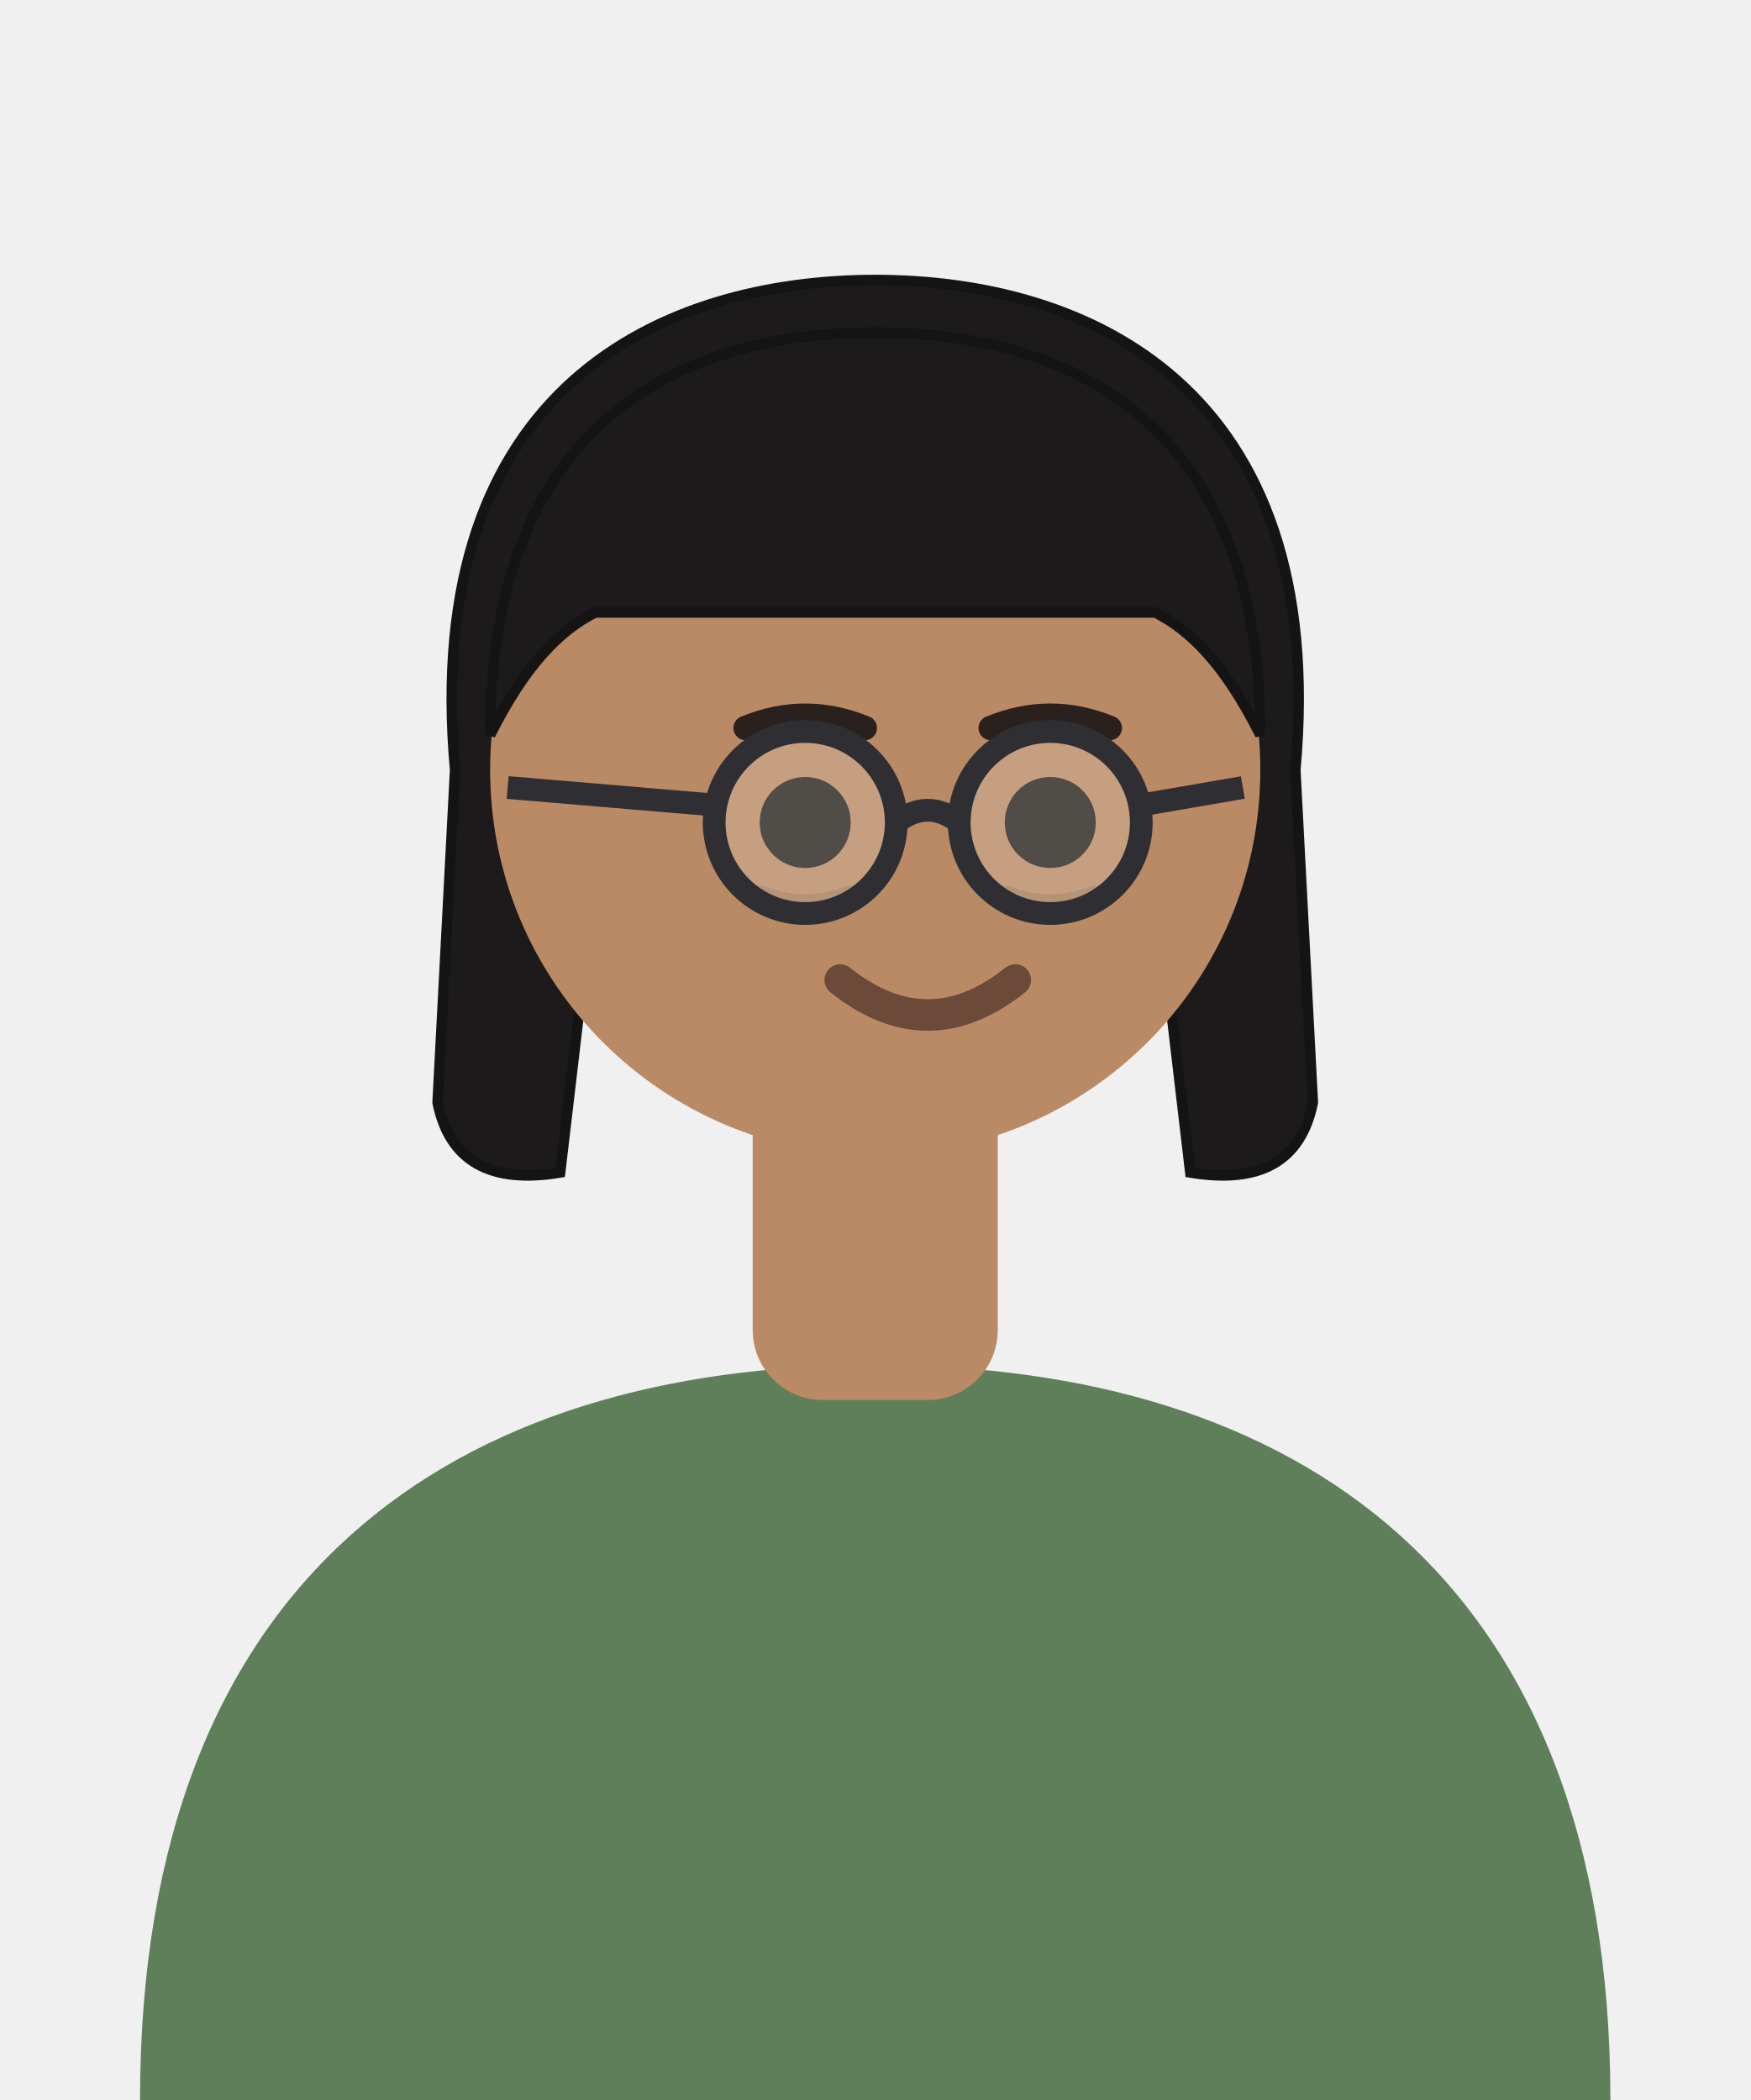
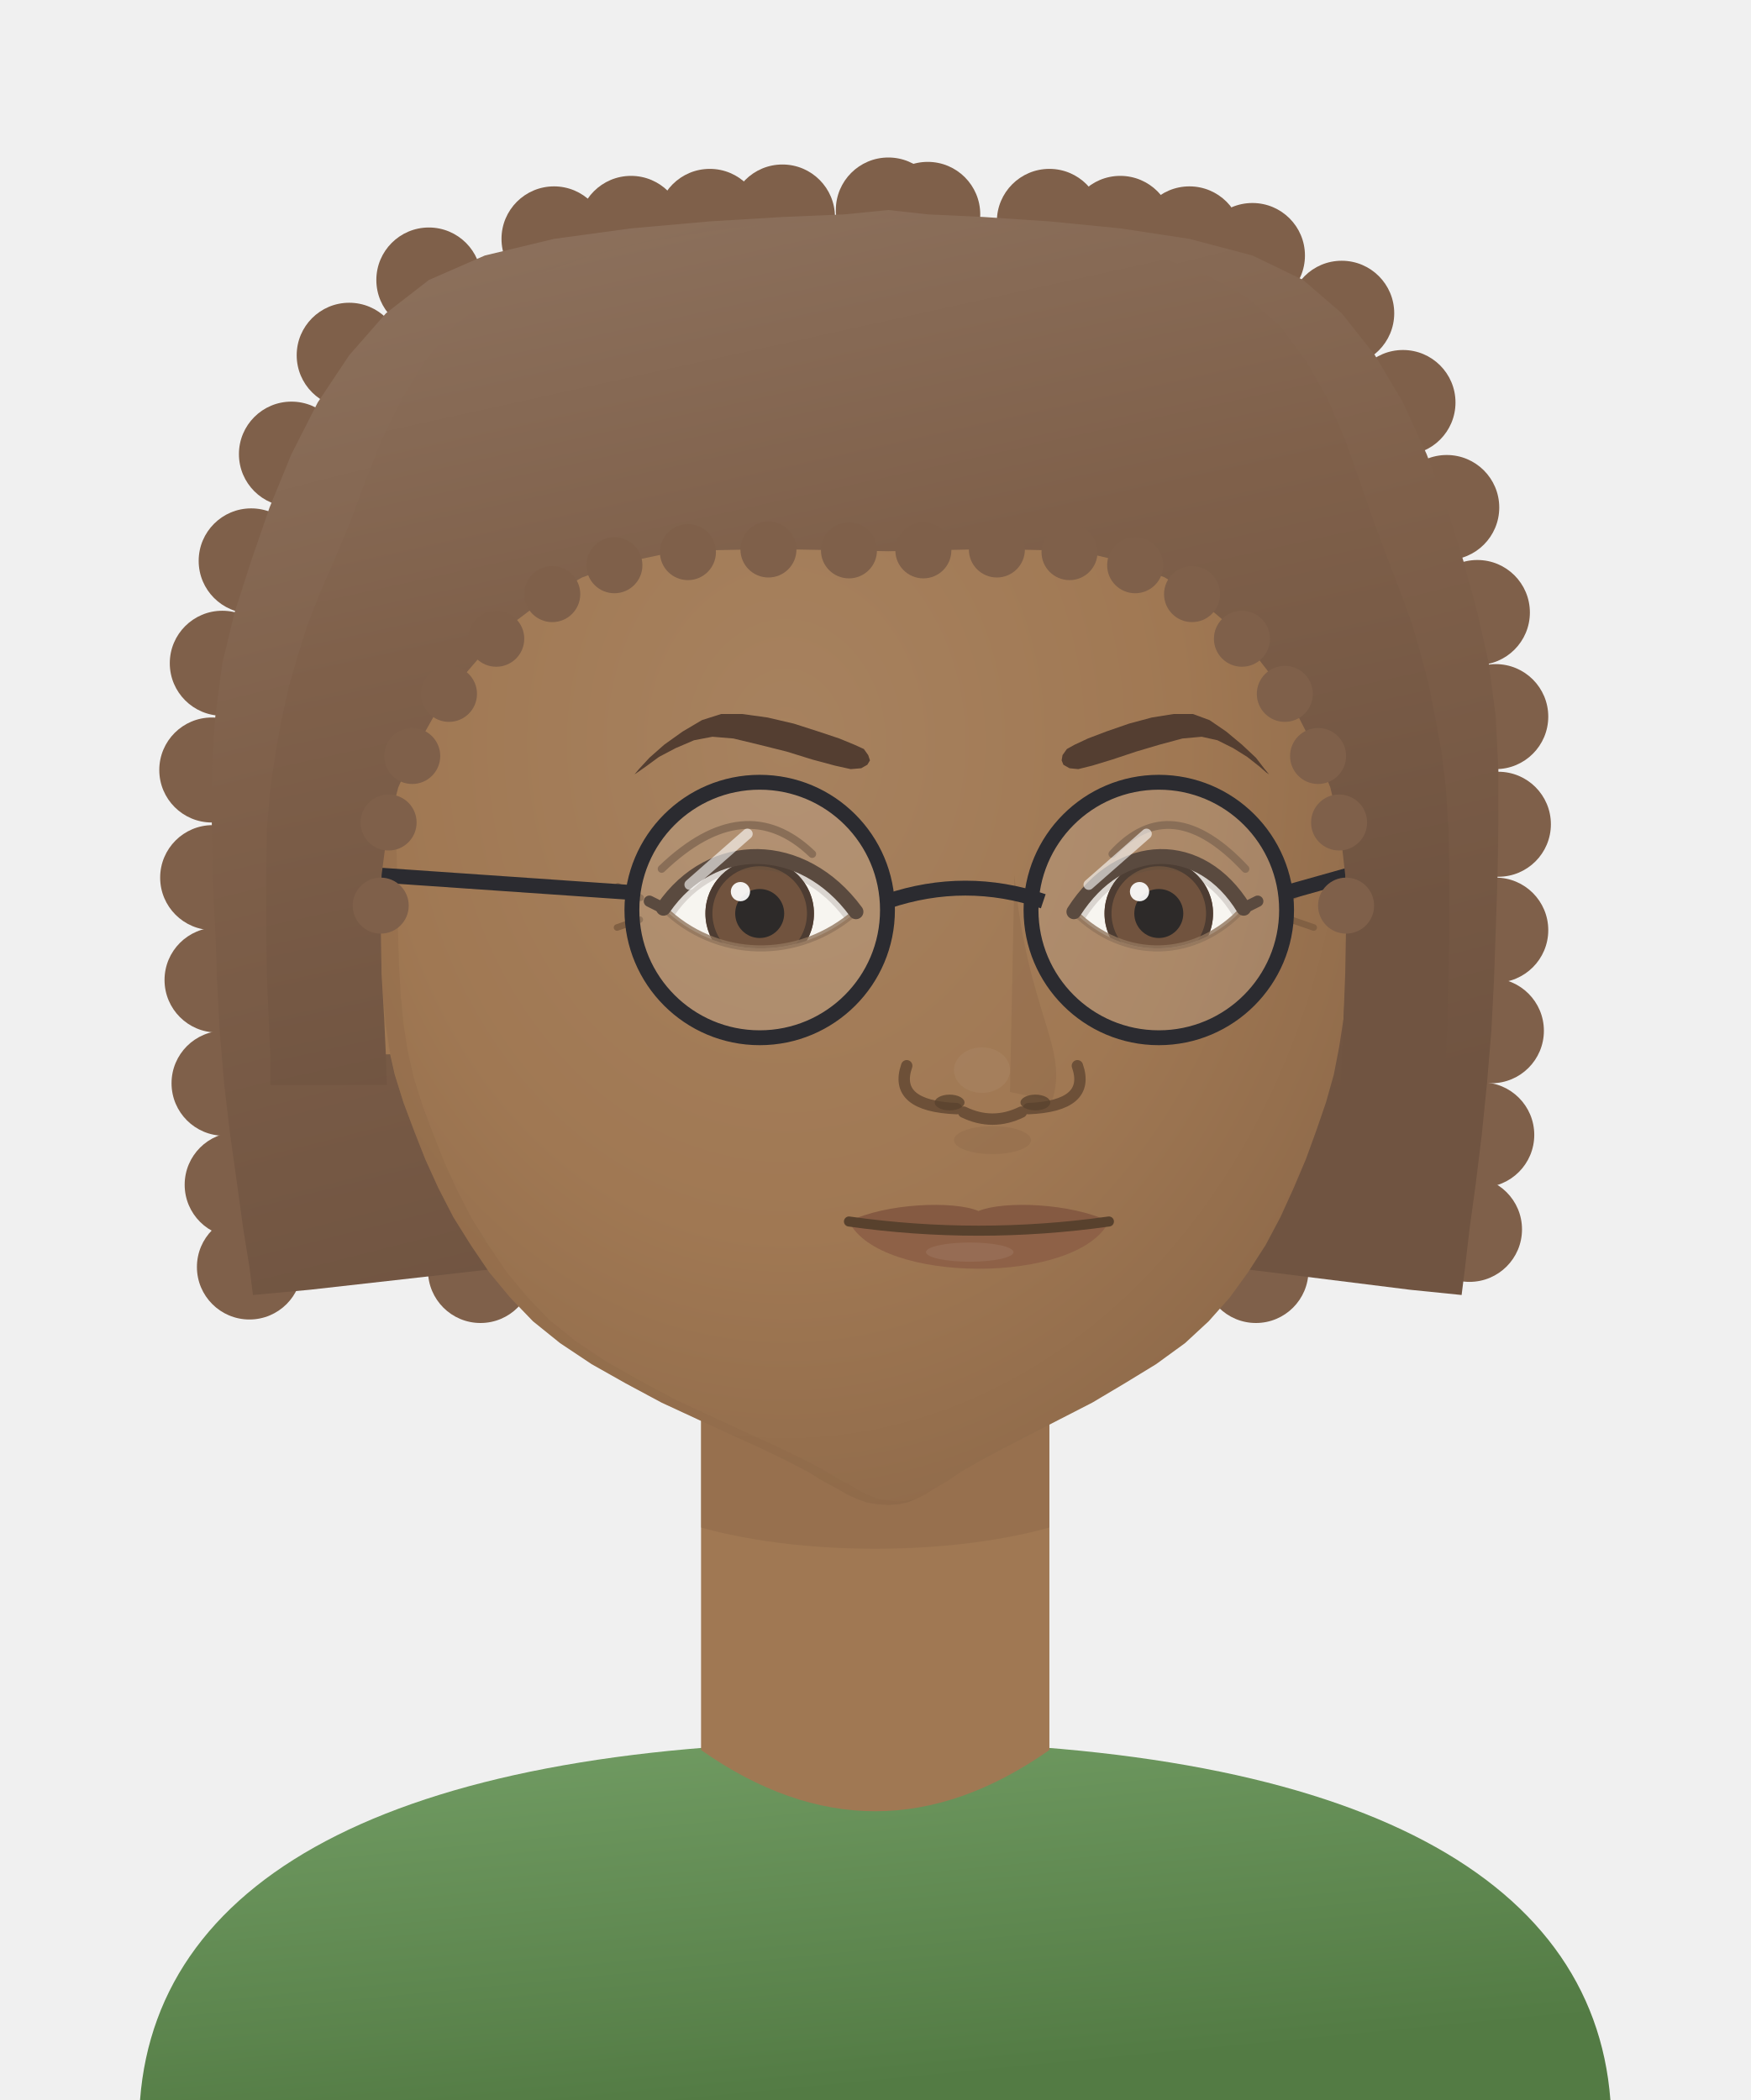
- <svg xmlns="http://www.w3.org/2000/svg" width="400" height="480" viewBox="0 0 100 120" overflow="visible">
-   <g class="p-root">
-     <g stroke="#151414" stroke-width="0.6">
-       <path d="M26 44 C24 22 38 16 50 16 C62 16 76 22 74 44 L75 63 Q74 68 68 67 L66 50 L34 50 L32 67 Q26 68 25 63 Z" fill="#1C1A1A" />
+ <svg xmlns="http://www.w3.org/2000/svg" width="400" height="480" viewBox="0 0 200 240" role="img" aria-label="person">
+   <defs>
+     <radialGradient id="avs15g" cx="0.42" cy="0.36" r="0.75">
+       <stop offset="0" stop-color="#a7825f" />
+       <stop offset="0.55" stop-color="#a07853" />
+       <stop offset="1" stop-color="#8b6748" />
+     </radialGradient>
+     <linearGradient id="avs15h" x1="0" y1="0" x2="0.3" y2="1">
+       <stop offset="0" stop-color="#8e735f" />
+       <stop offset="0.5" stop-color="#7f604a" />
+       <stop offset="1" stop-color="#705441" />
+     </linearGradient>
+     <linearGradient id="avs15s" x1="0" y1="0" x2="0.4" y2="1">
+       <stop offset="0" stop-color="#739e65" />
+       <stop offset="1" stop-color="#537b44" />
+     </linearGradient>
+     <linearGradient id="avs15c" x1="0" y1="0" x2="0.5" y2="1">
+       <stop offset="0" stop-color="#47617c" />
+       <stop offset="1" stop-color="#2a3d52" />
+     </linearGradient>
+   </defs>
+   <g class="p-bounce" transform="translate(0 0.0)">
+     <g class="p-back" transform="translate(0 0.0) rotate(0.0 100 165)">
+       <g fill="#7f604a">
+         <circle cx="106.0" cy="24.5" r="6.0" />
+         <circle cx="119.9" cy="25.3" r="6.0" />
+         <circle cx="128.0" cy="26.1" r="6.0" />
+         <circle cx="135.9" cy="27.3" r="6.0" />
+         <circle cx="143.1" cy="29.2" r="6.0" />
+         <circle cx="153.3" cy="35.8" r="6.0" />
+         <circle cx="160.3" cy="46.0" r="6.0" />
+         <circle cx="165.3" cy="58.0" r="6.0" />
+         <circle cx="168.8" cy="70.0" r="6.0" />
+         <circle cx="170.9" cy="81.9" r="6.0" />
+         <circle cx="171.2" cy="94.2" r="6.0" />
+         <circle cx="170.9" cy="106.3" r="6.0" />
+         <circle cx="170.4" cy="117.8" r="6.0" />
+         <circle cx="169.3" cy="129.7" r="6.0" />
+         <circle cx="167.9" cy="140.5" r="6.0" />
+         <circle cx="143.5" cy="145.2" r="6.0" />
+         <circle cx="133.0" cy="144.0" r="6.0" />
+         <circle cx="122.1" cy="143.0" r="6.0" />
+         <circle cx="111.4" cy="142.3" r="6.0" />
+         <circle cx="101.5" cy="142.0" r="6.0" />
+         <circle cx="90.5" cy="142.3" r="6.0" />
+         <circle cx="78.6" cy="143.0" r="6.0" />
+         <circle cx="66.6" cy="144.0" r="6.0" />
+         <circle cx="54.9" cy="145.2" r="6.0" />
+         <circle cx="28.5" cy="144.8" r="6.0" />
+         <circle cx="27.1" cy="135.4" r="6.0" />
+         <circle cx="25.6" cy="123.8" r="6.0" />
+         <circle cx="24.8" cy="112.0" r="6.0" />
+         <circle cx="24.3" cy="100.3" r="6.0" />
+         <circle cx="24.2" cy="88.0" r="6.0" />
+         <circle cx="25.4" cy="75.8" r="6.0" />
+         <circle cx="28.7" cy="64.1" r="6.0" />
+         <circle cx="33.3" cy="51.9" r="6.0" />
+         <circle cx="39.9" cy="40.6" r="6.0" />
+         <circle cx="49.0" cy="32.0" r="6.0" />
+         <circle cx="63.3" cy="27.3" r="6.0" />
+         <circle cx="72.1" cy="26.1" r="6.0" />
+         <circle cx="81.1" cy="25.3" r="6.0" />
+         <circle cx="89.4" cy="24.8" r="6.0" />
+         <circle cx="101.5" cy="24.0" r="6.0" />
+       </g>
+       <path d="M101.5 24.0L106.0 24.5L112.4 24.8L119.9 25.3L128.0 26.1L135.9 27.3L143.1 29.2L148.9 32.0L153.3 35.8L157.1 40.6L160.3 46.0L163.0 51.9L165.3 58.0L167.2 64.1L168.8 70.0L170.1 75.8L170.9 81.9L171.2 88.0L171.2 94.2L171.1 100.3L170.9 106.3L170.7 112.0L170.4 117.8L169.9 123.8L169.3 129.7L168.6 135.4L167.9 140.5L167.4 144.8L167.0 148.0L167.0 148.0L161.1 147.4L153.1 146.4L143.5 145.2L133.0 144.0L122.1 143.0L111.4 142.3L101.5 142.0L90.5 142.3L78.6 143.0L66.6 144.0L54.9 145.2L44.3 146.4L35.4 147.4L28.9 148.0L28.9 148.0L28.5 144.8L27.8 140.5L27.1 135.4L26.3 129.7L25.6 123.8L25.1 117.8L24.8 112.0L24.6 106.3L24.3 100.3L24.2 94.2L24.2 88.0L24.6 81.9L25.4 75.8L26.8 70.0L28.7 64.1L30.8 58.0L33.3 51.9L36.3 46.0L39.9 40.6L44.1 35.8L49.0 32.0L55.4 29.2L63.3 27.3L72.1 26.1L81.1 25.3L89.4 24.8L96.5 24.5L101.5 24.0Z" fill="url(#avs15h)" />
    </g>
-     <path d="M8 120 C8 90 26 78 50 78 C74 78 92 90 92 120 Z" fill="#5E7F5A" />
-     <rect x="43" y="60" width="14" height="20" rx="4" fill="#B98A64" />
-     <g class="p-head">
-       <circle cx="50" cy="44" r="22" fill="#B98A64" />
-       <g stroke="#151414" stroke-width="0.6">
-         <path d="M28 42 C28 24 39 19 50 19 C61 19 72 24 72 42 C70 38 68 36 66 35 L34 35 C32 36 30 38 28 42 Z" fill="#1C1A1A" />
+     <path d="M16 240 C18 214 46 199 100 199 C154 199 182 214 184 240Z" fill="url(#avs15s)" />
+     <clipPath id="avs15n">
+       <path d="M80.1 150 L80.1 200 Q100 214 119.9 200 L119.9 150Z" />
+     </clipPath>
+     <path d="M80.1 150 L80.1 200 Q100 214 119.9 200 L119.9 150Z" fill="#a07853" />
+     <g clip-path="url(#avs15n)">
+       <ellipse cx="100" cy="166" rx="31.8" ry="11" fill="#8b6748" opacity="0.45" />
+     </g>
+     <g class="p-head" transform="translate(0 0.0) rotate(0.0 100 165)">
+       <ellipse cx="44.2" cy="110" rx="6.5" ry="10.5" fill="#a07853" />
+       <path d="M41.7 104 q-2.6 6 0 12" fill="none" stroke="#816043" stroke-width="1" />
+       <clipPath id="avs15hd">
+         <path d="M101.5 36.0L106.6 36.1L111.9 36.5L117.3 37.0L122.6 37.9L127.8 39.0L132.6 40.4L136.9 42.0L140.4 44.0L143.3 46.4L145.6 49.1L147.4 52.3L148.8 55.6L150.0 59.2L150.9 62.8L151.7 66.4L152.5 70.0L153.3 73.6L153.8 77.3L154.1 81.1L154.3 85.0L154.3 88.9L154.3 92.7L154.2 96.4L154.1 100.0L154.1 103.4L154.0 106.8L153.9 110.1L153.7 113.3L153.5 116.5L153.0 119.7L152.4 122.8L151.5 126.0L150.4 129.2L149.2 132.5L147.8 135.8L146.3 139.1L144.6 142.3L142.6 145.4L140.5 148.3L138.1 151.0L135.4 153.5L132.1 155.9L128.5 158.1L124.8 160.3L121.1 162.2L117.6 164.0L114.5 165.6L111.9 167.0L109.8 168.2L108.2 169.3L106.8 170.1L105.7 170.8L104.7 171.3L103.7 171.7L102.7 171.9L101.5 172.0L100.2 171.9L99.0 171.7L97.9 171.3L96.8 170.8L95.6 170.1L94.1 169.3L92.3 168.2L90.0 167.0L87.1 165.6L83.6 164.0L79.7 162.2L75.6 160.3L71.5 158.1L67.6 155.9L64.0 153.5L60.9 151.0L58.3 148.3L55.9 145.4L53.8 142.3L51.8 139.1L50.1 135.8L48.6 132.5L47.3 129.2L46.1 126.0L45.1 122.8L44.4 119.7L43.9 116.5L43.6 113.3L43.4 110.1L43.3 106.8L43.2 103.4L43.2 100.0L43.1 96.4L43.0 92.7L43.0 88.9L43.0 85.0L43.2 81.1L43.5 77.3L44.1 73.6L44.9 70.0L45.8 66.4L46.7 62.8L47.8 59.2L49.0 55.6L50.6 52.3L52.6 49.1L55.1 46.4L58.3 44.0L62.3 42.0L67.0 40.4L72.3 39.0L78.1 37.9L84.0 37.0L90.0 36.5L95.9 36.1Z" />
+       </clipPath>
+       <path d="M101.5 36.0L106.6 36.1L111.9 36.5L117.3 37.0L122.6 37.9L127.8 39.0L132.6 40.4L136.9 42.0L140.4 44.0L143.3 46.4L145.6 49.1L147.4 52.3L148.8 55.6L150.0 59.2L150.9 62.8L151.7 66.4L152.5 70.0L153.3 73.6L153.8 77.3L154.1 81.1L154.3 85.0L154.3 88.9L154.3 92.7L154.2 96.4L154.1 100.0L154.1 103.4L154.0 106.8L153.9 110.1L153.7 113.3L153.5 116.5L153.0 119.7L152.4 122.8L151.5 126.0L150.4 129.2L149.2 132.5L147.8 135.8L146.3 139.1L144.6 142.3L142.6 145.4L140.5 148.3L138.1 151.0L135.4 153.5L132.1 155.9L128.5 158.1L124.8 160.3L121.1 162.2L117.6 164.0L114.5 165.6L111.9 167.0L109.8 168.2L108.2 169.3L106.8 170.1L105.7 170.8L104.7 171.3L103.7 171.7L102.7 171.9L101.5 172.0L100.2 171.9L99.0 171.7L97.9 171.3L96.8 170.8L95.6 170.1L94.1 169.3L92.3 168.2L90.0 167.0L87.1 165.6L83.6 164.0L79.7 162.2L75.6 160.3L71.5 158.1L67.6 155.9L64.0 153.5L60.9 151.0L58.3 148.3L55.9 145.4L53.8 142.3L51.8 139.1L50.1 135.8L48.6 132.5L47.3 129.2L46.1 126.0L45.1 122.8L44.4 119.7L43.9 116.5L43.6 113.3L43.4 110.1L43.3 106.8L43.2 103.4L43.2 100.0L43.1 96.4L43.0 92.7L43.0 88.9L43.0 85.0L43.2 81.1L43.5 77.3L44.1 73.6L44.9 70.0L45.8 66.4L46.7 62.8L47.8 59.2L49.0 55.6L50.6 52.3L52.6 49.1L55.1 46.4L58.3 44.0L62.3 42.0L67.0 40.4L72.3 39.0L78.1 37.9L84.0 37.0L90.0 36.5L95.9 36.1Z" fill="url(#avs15g)" />
+       <g clip-path="url(#avs15hd)">
+         <path d="M101.5 36.0L106.6 36.1L111.9 36.5L117.3 37.0L122.6 37.9L127.8 39.0L132.6 40.4L136.9 42.0L140.4 44.0L143.3 46.4L145.6 49.1L147.4 52.3L148.8 55.6L150.0 59.2L150.9 62.8L151.7 66.4L152.5 70.0L153.3 73.6L153.8 77.3L154.1 81.1L154.3 85.0L154.3 88.9L154.3 92.7L154.2 96.4L154.1 100.0L154.1 103.4L154.0 106.8L153.9 110.1L153.7 113.3L153.5 116.5L153.0 119.7L152.4 122.8L151.5 126.0L150.4 129.2L149.2 132.5L147.8 135.8L146.3 139.1L144.6 142.3L142.6 145.4L140.5 148.3L138.1 151.0L135.4 153.5L132.1 155.9L128.5 158.1L124.8 160.3L121.1 162.2L117.6 164.0L114.5 165.6L111.9 167.0L109.8 168.2L108.2 169.3L106.8 170.1L105.7 170.8L104.7 171.3L103.7 171.7L102.7 171.9L101.5 172.0L100.2 171.9L99.0 171.7L97.9 171.3L96.8 170.8L95.6 170.1L94.1 169.3L92.3 168.2L90.0 167.0L87.1 165.6L83.6 164.0L79.7 162.2L75.6 160.3L71.5 158.1L67.6 155.9L64.0 153.5L60.9 151.0L58.3 148.3L55.9 145.4L53.8 142.3L51.8 139.1L50.1 135.8L48.6 132.5L47.3 129.2L46.1 126.0L45.1 122.8L44.4 119.7L43.9 116.5L43.6 113.3L43.4 110.1L43.3 106.8L43.2 103.4L43.2 100.0L43.1 96.4L43.0 92.7L43.0 88.9L43.0 85.0L43.2 81.1L43.5 77.3L44.1 73.6L44.9 70.0L45.8 66.4L46.7 62.8L47.8 59.2L49.0 55.6L50.6 52.3L52.6 49.1L55.1 46.4L58.3 44.0L62.3 42.0L67.0 40.4L72.3 39.0L78.1 37.9L84.0 37.0L90.0 36.5L95.9 36.1Z" fill="none" stroke="#8b6748" stroke-width="2" opacity="0.35" transform="translate(1.2 0.6)" />
      </g>
-       <g class="p-face">
-         <path d="M43.5 51 Q46 52 48.5 51 M57.5 51 Q60 52 62.5 51" fill="none" stroke="#7E5E44" stroke-width="0.8" opacity="0.35" stroke-linecap="round" />
-         <g class="p-brows" transform="translate(0 0)">
-           <path d="M42.6 41.6 Q46 40.2 49.4 41.6 M56.6 41.6 Q60 40.2 63.4 41.6" fill="none" stroke="#2A211E" stroke-width="1.4" stroke-linecap="round" />
+       <path d="M73.2 102.6 l-2.6 -1.3M73.1 105.1 l-2.6 0.9M147.4 102.6 l2.6 -1.3M147.5 105.1 l2.6 0.9" fill="none" stroke="#816043" stroke-width="0.75" stroke-linecap="round" />
+       <path d="M115.9 100 C117.4 115.8 122.2 119.8 120.2 125.8 L115.4 124.8Z" fill="#8b6748" opacity="0.4" />
+       <ellipse cx="112.2" cy="122.3" rx="3.2" ry="2.6" fill="#a7825f" opacity="0.7" />
+       <ellipse cx="113.4" cy="130.3" rx="4.4" ry="1.6" fill="#8b6748" opacity="0.35" />
+       <path d="M103.6 121.8Q102.0 126.4 109.3 126.7M123.1 121.8Q124.7 126.4 117.5 126.7M110.1 127.1Q113.4 128.7 116.7 127.1" fill="none" stroke="#6d5038" stroke-width="1.3" stroke-linecap="round" />
+       <ellipse cx="108.5" cy="126.0" rx="1.7" ry="0.9" fill="#58412d" opacity="0.75" />
+       <ellipse cx="118.3" cy="126.0" rx="1.7" ry="0.9" fill="#58412d" opacity="0.75" />
+       <g class="p-dyn">
+         <clipPath id="avd16el">
+           <path d="M97.8 104.2C91.7 95.9 81.3 95.8 75.8 103.8C81.8 109.7 91.2 110.0 97.8 104.2Z" />
+         </clipPath>
+         <path d="M97.8 104.2C91.7 95.9 81.3 95.8 75.8 103.8C81.8 109.7 91.2 110.0 97.8 104.2Z" fill="#F6F3EE" />
+         <g clip-path="url(#avd16el)">
+           <circle cx="86.8" cy="104.4" r="6.2" fill="#5C3A21" />
+           <circle cx="86.8" cy="104.4" r="5.8" fill="none" stroke="#321f13" stroke-width="0.8" />
+           <circle cx="86.8" cy="104.4" r="2.8" fill="#0E0A09" />
+           <path d="M97.8 104.2C91.7 95.9 81.3 95.8 75.8 103.8" fill="none" stroke="#3A2A24" stroke-width="3" opacity="0.18" />
+           <circle cx="84.6" cy="101.9" r="1.1" fill="#FFFFFF" opacity="0.92" />
        </g>
-         <circle class="p-eye-l" cx="46" cy="47" r="2.6" fill="#2A2420" />
-         <circle class="p-eye-r" cx="60" cy="47" r="2.6" fill="#2A2420" />
-         <path class="p-mouth" d="M48 56 Q53 60 58 56" fill="none" stroke="#6B4A3A" stroke-width="1.8" stroke-linecap="round" stroke-linejoin="round" />
-         <g fill="#FFFFFF" fill-opacity="0.18" stroke="#2F2F33" stroke-width="1.3">
-           <circle cx="46" cy="47" r="5.2" />
-           <circle cx="60" cy="47" r="5.2" />
-           <path d="M51.2 47 Q53 45.6 54.8 47 M40.8 46 L29 45 M65.2 46 L71 45" fill="none" />
+         <path d="M75.8 103.8C81.8 109.7 91.2 110.0 97.8 104.2" fill="none" stroke="#816043" stroke-width="0.7" opacity="0.8" />
+         <path d="M97.8 104.2C91.7 95.9 81.3 95.8 75.8 103.8" fill="none" stroke="#422f22" stroke-width="1.7" stroke-linecap="round" />
+         <path d="M75.8 103.8l-1.6 -0.8" stroke="#422f22" stroke-width="1.3" stroke-linecap="round" />
+         <path d="M92.8 97.6Q85.1 90.2 75.6 99.3" fill="none" stroke="#78593e" stroke-width="0.9" stroke-linecap="round" />
+         <clipPath id="avd16er">
+           <path d="M122.7 104.2C128.0 95.9 137.2 95.8 142.1 103.8C136.7 109.7 128.5 110.0 122.7 104.2Z" />
+         </clipPath>
+         <path d="M122.7 104.2C128.0 95.9 137.2 95.8 142.1 103.8C136.7 109.7 128.5 110.0 122.7 104.2Z" fill="#F6F3EE" />
+         <g clip-path="url(#avd16er)">
+           <circle cx="132.4" cy="104.4" r="6.2" fill="#5C3A21" />
+           <circle cx="132.4" cy="104.4" r="5.8" fill="none" stroke="#321f13" stroke-width="0.8" />
+           <circle cx="132.4" cy="104.4" r="2.8" fill="#0E0A09" />
+           <path d="M122.7 104.2C128.0 95.9 137.2 95.8 142.1 103.8" fill="none" stroke="#3A2A24" stroke-width="3" opacity="0.18" />
+           <circle cx="130.2" cy="101.9" r="1.1" fill="#FFFFFF" opacity="0.92" />
        </g>
+         <path d="M142.1 103.8C136.7 109.7 128.5 110.0 122.7 104.2" fill="none" stroke="#816043" stroke-width="0.7" opacity="0.8" />
+         <path d="M122.7 104.2C128.0 95.9 137.2 95.8 142.1 103.8" fill="none" stroke="#422f22" stroke-width="1.7" stroke-linecap="round" />
+         <path d="M142.1 103.8l1.6 -0.8" stroke="#422f22" stroke-width="1.3" stroke-linecap="round" />
+         <path d="M127.1 97.6Q133.8 90.2 142.3 99.3" fill="none" stroke="#78593e" stroke-width="0.9" stroke-linecap="round" />
+         <path d="M97.0 139.6Q111.8 141.7 126.7 139.6C123.2 146.8 100.5 146.8 97.0 139.6Z" fill="#8e6147" />
+         <path d="M97.0 139.6C101.2 137.5 109.0 137.2 111.8 138.4C114.7 137.2 122.4 137.5 126.7 139.6Q111.8 141.7 97.0 139.6Z" fill="#855a42" />
+         <ellipse cx="110.8" cy="143.1" rx="5.0" ry="1.1" fill="#9c755e" opacity="0.55" />
+         <path d="M97.0 139.6Q111.8 141.7 126.7 139.6" fill="none" stroke="#58412d" stroke-width="1.15" stroke-linecap="round" />
+         <g transform="translate(0 0.0)">
+           <path d="M97.2 87.9L98.4 87.8L99.1 87.4L99.4 86.9L99.2 86.3L98.7 85.6L97.6 85.1L95.9 84.4L93.5 83.6L90.7 82.7L87.7 82.0L84.8 81.6L82.4 81.6L80.2 82.3L78.0 83.6L75.9 85.1L74.2 86.6L73.0 87.9L72.5 88.5L72.8 88.3L73.8 87.6L75.3 86.5L77.2 85.5L79.3 84.6L81.4 84.2L83.8 84.4L86.7 85.1L89.9 85.9L92.8 86.8L95.4 87.5Z" fill="#543e31" />
+           <path d="M123.2 87.9L122.2 87.8L121.5 87.4L121.3 86.9L121.4 86.3L121.9 85.6L122.8 85.1L124.3 84.4L126.4 83.6L129.0 82.7L131.6 82.0L134.1 81.6L136.3 81.6L138.2 82.3L140.1 83.6L141.9 85.1L143.5 86.6L144.5 87.9L145.0 88.5L144.7 88.3L143.9 87.6L142.5 86.5L140.9 85.5L139.1 84.6L137.3 84.2L135.1 84.4L132.5 85.1L129.8 85.9L127.1 86.8L124.8 87.5Z" fill="#543e31" />
+         </g>
+       </g>
+       <g fill="#FFFFFF" fill-opacity="0.13" stroke="#2B2B30" stroke-width="1.7">
+         <circle cx="86.8" cy="104.0" r="14.6" />
+         <circle cx="132.4" cy="104.0" r="14.6" />
+         <path d="M101.4 103.0 Q110.3 100.0 119.2 103.0M72.2 102.0 L43.2 100.0M147.0 102.0 L154.1 100.0" fill="none" />
+       </g>
+       <path d="M78.8 101.1 l6.6 -5.8" stroke="#FFFFFF" stroke-width="1.2" opacity="0.6" stroke-linecap="round" />
+       <path d="M124.4 101.1 l6.6 -5.8" stroke="#FFFFFF" stroke-width="1.2" opacity="0.6" stroke-linecap="round" />
+       <path d="M165.2 124.0L165.2 120.9L165.4 116.5L165.5 111.4L165.6 105.8L165.6 100.1L165.5 94.7L165.2 90.0L164.7 85.9L164.0 82.1L163.3 78.5L162.4 75.0L161.4 71.5L160.1 67.9L158.6 64.0L157.0 59.7L155.4 55.1L153.7 50.3L151.7 45.6L149.2 41.2L146.2 37.2L142.5 34.0L138.0 31.5L132.6 29.4L126.7 27.7L120.4 26.5L114.0 25.6L107.6 25.2L101.5 25.0L94.8 25.2L87.7 25.6L80.5 26.5L73.6 27.7L67.0 29.4L61.0 31.5L56.0 34.0L51.9 37.2L48.6 41.2L45.9 45.6L43.6 50.3L41.7 55.1L40.0 59.7L38.2 64.0L36.5 67.9L35.1 71.5L34.0 75.0L33.0 78.5L32.2 82.1L31.5 85.9L30.9 90.0L30.5 94.7L30.4 100.1L30.4 105.8L30.5 111.4L30.7 116.5L30.9 120.9L30.9 124.0L44.2 124.0L44.1 120.8L43.9 116.5L43.6 111.3L43.5 105.7L43.6 100.0L44.3 94.6L45.5 90.0L47.3 85.9L49.6 81.8L52.4 77.9L55.5 74.3L58.9 71.0L62.6 68.2L66.5 66.0L70.8 64.4L75.5 63.4L80.5 62.9L85.8 62.8L91.1 62.8L96.4 62.9L101.5 63.0L106.1 62.9L110.9 62.8L115.7 62.8L120.4 62.9L125.0 63.4L129.2 64.4L133.1 66.0L136.6 68.2L139.9 71.0L143.0 74.3L145.8 77.9L148.3 81.8L150.4 85.9L152.0 90.0L153.1 94.6L153.7 100.0L153.8 105.7L153.7 111.3L153.5 116.5L153.3 120.8L153.2 124.0Z" fill="url(#avs15h)" />
+       <g fill="#7f604a">
+         <circle cx="43.5" cy="103.5" r="3.2" />
+         <circle cx="44.4" cy="94.0" r="3.2" />
+         <circle cx="47.1" cy="86.4" r="3.2" />
+         <circle cx="51.3" cy="79.3" r="3.2" />
+         <circle cx="56.7" cy="73.0" r="3.2" />
+         <circle cx="63.1" cy="67.9" r="3.2" />
+         <circle cx="70.2" cy="64.6" r="3.2" />
+         <circle cx="78.6" cy="63.1" r="3.2" />
+         <circle cx="87.8" cy="62.8" r="3.2" />
+         <circle cx="97.0" cy="62.9" r="3.2" />
+         <circle cx="105.5" cy="62.9" r="3.2" />
+         <circle cx="113.9" cy="62.8" r="3.2" />
+         <circle cx="122.2" cy="63.1" r="3.2" />
+         <circle cx="129.7" cy="64.6" r="3.2" />
+         <circle cx="136.2" cy="67.9" r="3.2" />
+         <circle cx="141.9" cy="73.0" r="3.2" />
+         <circle cx="146.8" cy="79.3" r="3.2" />
+         <circle cx="150.6" cy="86.4" r="3.2" />
+         <circle cx="153.0" cy="94.0" r="3.2" />
+         <circle cx="153.8" cy="103.5" r="3.2" />
      </g>
    </g>
  </g>
</svg>
